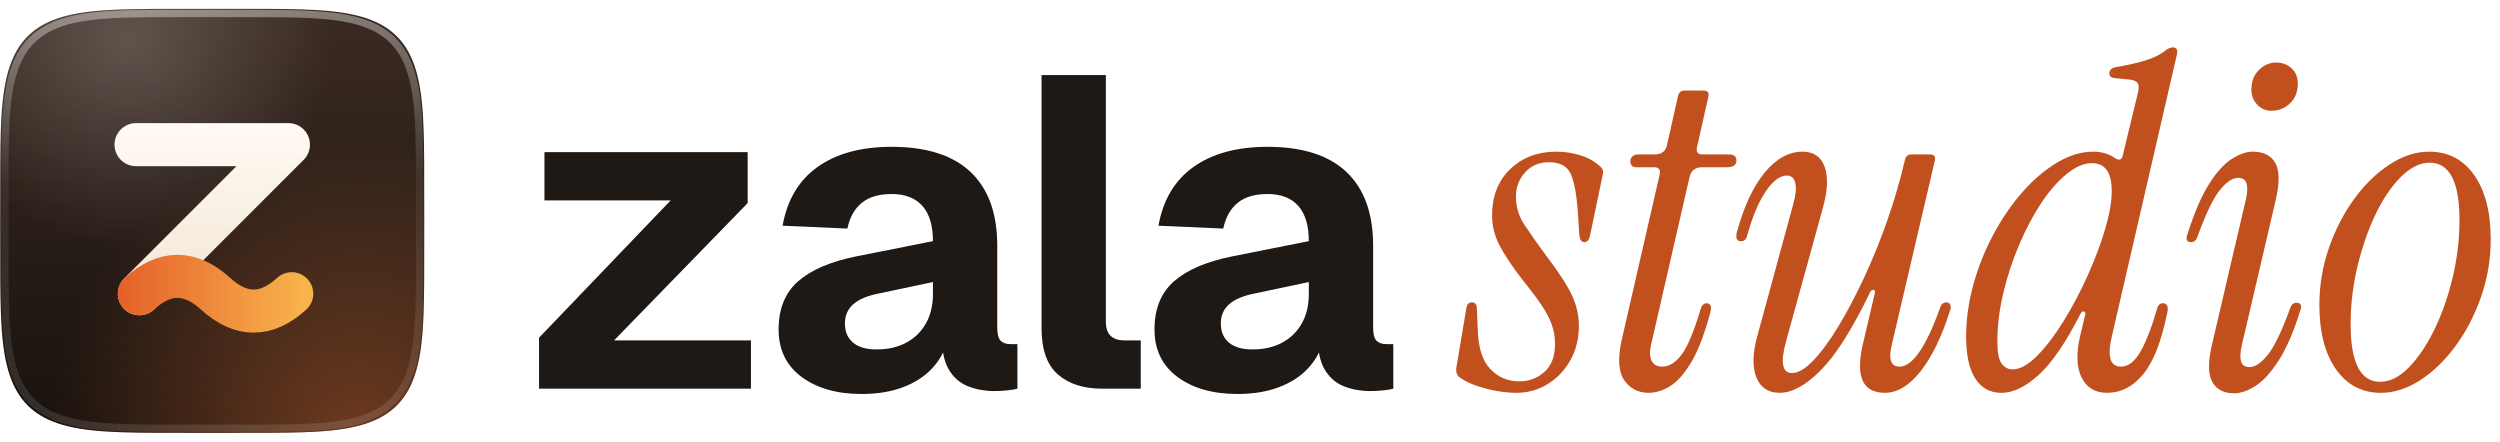
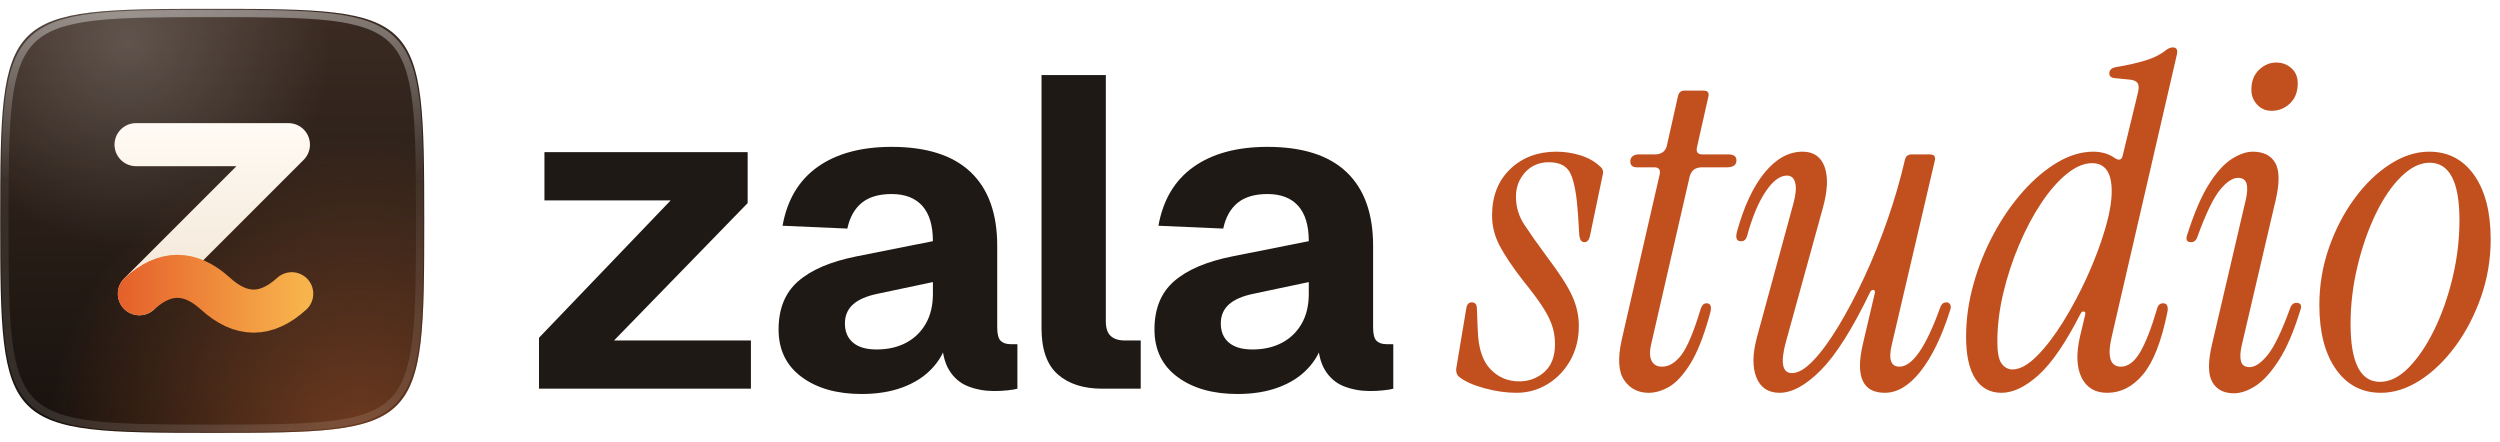
<svg xmlns="http://www.w3.org/2000/svg" viewBox="0 -88 565.9 100" width="566" height="100" role="img" aria-label="Zala Studio">
  <defs>
    <linearGradient id="llake" x1="0" y1="0" x2="0" y2="1">
      <stop offset="0" stop-color="#3B2B22" />
      <stop offset="1" stop-color="#17110D" />
    </linearGradient>
    <radialGradient id="lsheen" cx=".3" cy=".08" r=".8">
      <stop offset="0" stop-color="#fff" stop-opacity=".2" />
      <stop offset=".6" stop-color="#fff" stop-opacity="0" />
    </radialGradient>
    <radialGradient id="lwarm" cx=".85" cy="1.05" r=".75">
      <stop offset="0" stop-color="#F0783A" stop-opacity=".42" />
      <stop offset="1" stop-color="#F0783A" stop-opacity="0" />
    </radialGradient>
    <linearGradient id="lrim" x1="0" y1="0" x2="0" y2="1">
      <stop offset="0" stop-color="#fff" stop-opacity=".38" />
      <stop offset=".4" stop-color="#fff" stop-opacity=".06" />
      <stop offset="1" stop-color="#fff" stop-opacity=".12" />
    </linearGradient>
    <linearGradient id="link" gradientUnits="userSpaceOnUse" x1="0" y1="36" x2="0" y2="92">
      <stop offset="0" stop-color="#FFFAF3" />
      <stop offset="1" stop-color="#F1E4D3" />
    </linearGradient>
    <linearGradient id="lglint" gradientUnits="userSpaceOnUse" x1="36" y1="0" x2="92" y2="0">
      <stop offset="0" stop-color="#E5602A" />
      <stop offset="1" stop-color="#F8B44C" />
    </linearGradient>
  </defs>
  <g transform="translate(0 -86) scale(0.75)">
-     <path d="M128.00,64.00 L127.98,81.53 L127.92,87.12 L127.82,91.18 L127.68,94.47 L127.51,97.29 L127.29,99.76 L127.03,101.99 L126.73,104.01 L126.39,105.87 L126.00,107.58 L125.58,109.18 L125.11,110.67 L124.60,112.06 L124.05,113.36 L123.45,114.59 L122.80,115.74 L122.10,116.83 L121.36,117.85 L120.56,118.81 L119.72,119.72 L118.81,120.56 L117.85,121.36 L116.83,122.10 L115.74,122.80 L114.59,123.45 L113.36,124.05 L112.06,124.60 L110.67,125.11 L109.18,125.58 L107.58,126.00 L105.87,126.39 L104.01,126.73 L101.99,127.03 L99.76,127.29 L97.29,127.51 L94.47,127.68 L91.18,127.82 L87.12,127.92 L81.53,127.98 L64.00,128.00 L46.47,127.98 L40.88,127.92 L36.82,127.82 L33.53,127.68 L30.71,127.51 L28.24,127.29 L26.01,127.03 L23.99,126.73 L22.13,126.39 L20.42,126.00 L18.82,125.58 L17.33,125.11 L15.94,124.60 L14.64,124.05 L13.41,123.45 L12.26,122.80 L11.17,122.10 L10.15,121.36 L9.19,120.56 L8.28,119.72 L7.44,118.81 L6.64,117.85 L5.90,116.83 L5.20,115.74 L4.55,114.59 L3.95,113.36 L3.40,112.06 L2.89,110.67 L2.42,109.18 L2.00,107.58 L1.61,105.87 L1.27,104.01 L0.97,101.99 L0.71,99.76 L0.49,97.29 L0.32,94.47 L0.18,91.18 L0.08,87.12 L0.02,81.53 L0.00,64.00 L0.02,46.47 L0.08,40.88 L0.18,36.82 L0.32,33.53 L0.49,30.71 L0.71,28.24 L0.97,26.01 L1.27,23.99 L1.61,22.13 L2.00,20.42 L2.42,18.82 L2.89,17.33 L3.40,15.94 L3.95,14.64 L4.55,13.41 L5.20,12.26 L5.90,11.17 L6.64,10.15 L7.44,9.19 L8.28,8.28 L9.19,7.44 L10.15,6.64 L11.17,5.90 L12.26,5.20 L13.41,4.55 L14.64,3.95 L15.94,3.40 L17.33,2.89 L18.82,2.42 L20.42,2.00 L22.13,1.61 L23.99,1.27 L26.01,0.97 L28.24,0.71 L30.71,0.49 L33.53,0.32 L36.82,0.18 L40.88,0.08 L46.47,0.02 L64.00,0.00 L81.53,0.02 L87.12,0.08 L91.18,0.18 L94.47,0.32 L97.29,0.49 L99.76,0.71 L101.99,0.97 L104.01,1.27 L105.87,1.61 L107.58,2.00 L109.18,2.42 L110.67,2.89 L112.06,3.40 L113.36,3.95 L114.59,4.55 L115.74,5.20 L116.83,5.90 L117.85,6.64 L118.81,7.44 L119.72,8.28 L120.56,9.19 L121.36,10.15 L122.10,11.17 L122.80,12.26 L123.45,13.41 L124.05,14.64 L124.60,15.94 L125.11,17.33 L125.58,18.82 L126.00,20.42 L126.39,22.13 L126.73,23.99 L127.03,26.01 L127.29,28.24 L127.51,30.71 L127.68,33.53 L127.82,36.82 L127.92,40.88 L127.98,46.47 Z" fill="url(#llake)" />
-     <path d="M128.00,64.00 L127.98,81.53 L127.92,87.12 L127.82,91.18 L127.68,94.47 L127.51,97.29 L127.29,99.76 L127.03,101.99 L126.73,104.01 L126.39,105.87 L126.00,107.58 L125.58,109.18 L125.11,110.67 L124.60,112.06 L124.05,113.36 L123.45,114.59 L122.80,115.74 L122.10,116.83 L121.36,117.85 L120.56,118.81 L119.72,119.72 L118.81,120.56 L117.85,121.36 L116.83,122.10 L115.74,122.80 L114.59,123.45 L113.36,124.05 L112.06,124.60 L110.67,125.11 L109.18,125.58 L107.58,126.00 L105.87,126.39 L104.01,126.73 L101.99,127.03 L99.76,127.29 L97.29,127.51 L94.47,127.68 L91.18,127.82 L87.12,127.92 L81.53,127.98 L64.00,128.00 L46.47,127.98 L40.88,127.92 L36.82,127.82 L33.53,127.68 L30.71,127.51 L28.24,127.29 L26.01,127.03 L23.99,126.73 L22.13,126.39 L20.42,126.00 L18.82,125.58 L17.33,125.11 L15.94,124.60 L14.64,124.05 L13.41,123.45 L12.26,122.80 L11.17,122.10 L10.15,121.36 L9.19,120.56 L8.28,119.72 L7.44,118.81 L6.64,117.85 L5.90,116.83 L5.20,115.74 L4.55,114.59 L3.95,113.36 L3.40,112.06 L2.89,110.67 L2.42,109.18 L2.00,107.58 L1.61,105.87 L1.27,104.01 L0.97,101.99 L0.71,99.76 L0.49,97.29 L0.32,94.47 L0.18,91.18 L0.08,87.12 L0.02,81.53 L0.00,64.00 L0.02,46.47 L0.08,40.88 L0.18,36.82 L0.32,33.53 L0.49,30.71 L0.71,28.24 L0.97,26.01 L1.27,23.99 L1.61,22.13 L2.00,20.42 L2.42,18.82 L2.89,17.33 L3.40,15.94 L3.95,14.64 L4.55,13.41 L5.20,12.26 L5.90,11.17 L6.64,10.15 L7.44,9.19 L8.28,8.28 L9.19,7.44 L10.15,6.64 L11.17,5.90 L12.26,5.20 L13.41,4.55 L14.64,3.95 L15.94,3.40 L17.33,2.89 L18.82,2.42 L20.42,2.00 L22.13,1.61 L23.99,1.27 L26.01,0.97 L28.24,0.71 L30.71,0.49 L33.53,0.32 L36.82,0.18 L40.88,0.08 L46.47,0.02 L64.00,0.00 L81.53,0.02 L87.12,0.08 L91.18,0.18 L94.47,0.32 L97.29,0.49 L99.76,0.71 L101.99,0.97 L104.01,1.27 L105.87,1.61 L107.58,2.00 L109.18,2.42 L110.67,2.89 L112.06,3.40 L113.36,3.95 L114.59,4.55 L115.74,5.20 L116.83,5.90 L117.85,6.64 L118.81,7.44 L119.72,8.28 L120.56,9.19 L121.36,10.15 L122.10,11.17 L122.80,12.26 L123.45,13.41 L124.05,14.64 L124.60,15.94 L125.11,17.33 L125.58,18.82 L126.00,20.42 L126.39,22.13 L126.73,23.99 L127.03,26.01 L127.29,28.24 L127.51,30.71 L127.68,33.53 L127.82,36.82 L127.92,40.88 L127.98,46.47 Z" fill="url(#lwarm)" />
-     <path d="M128.00,64.00 L127.98,81.53 L127.92,87.12 L127.82,91.18 L127.68,94.47 L127.51,97.29 L127.29,99.76 L127.03,101.99 L126.73,104.01 L126.39,105.87 L126.00,107.58 L125.58,109.18 L125.11,110.67 L124.60,112.06 L124.05,113.36 L123.45,114.59 L122.80,115.74 L122.10,116.83 L121.36,117.85 L120.56,118.81 L119.72,119.72 L118.81,120.56 L117.85,121.36 L116.83,122.10 L115.74,122.80 L114.59,123.45 L113.36,124.05 L112.06,124.60 L110.67,125.11 L109.18,125.58 L107.58,126.00 L105.87,126.39 L104.01,126.73 L101.99,127.03 L99.76,127.29 L97.29,127.51 L94.47,127.68 L91.18,127.82 L87.12,127.92 L81.53,127.98 L64.00,128.00 L46.47,127.98 L40.88,127.92 L36.82,127.82 L33.53,127.68 L30.71,127.51 L28.24,127.29 L26.01,127.03 L23.99,126.73 L22.13,126.39 L20.42,126.00 L18.82,125.58 L17.33,125.11 L15.94,124.60 L14.64,124.05 L13.41,123.45 L12.26,122.80 L11.17,122.10 L10.15,121.36 L9.19,120.56 L8.28,119.72 L7.44,118.81 L6.64,117.85 L5.90,116.83 L5.20,115.74 L4.55,114.59 L3.95,113.36 L3.40,112.06 L2.89,110.67 L2.42,109.18 L2.00,107.58 L1.61,105.87 L1.27,104.01 L0.97,101.99 L0.71,99.76 L0.49,97.29 L0.32,94.47 L0.18,91.18 L0.08,87.12 L0.02,81.53 L0.00,64.00 L0.02,46.47 L0.08,40.88 L0.18,36.82 L0.32,33.53 L0.49,30.71 L0.71,28.24 L0.97,26.01 L1.27,23.99 L1.61,22.13 L2.00,20.42 L2.42,18.82 L2.89,17.33 L3.40,15.94 L3.95,14.64 L4.55,13.41 L5.20,12.26 L5.90,11.17 L6.64,10.15 L7.44,9.19 L8.28,8.28 L9.19,7.44 L10.15,6.64 L11.17,5.90 L12.26,5.20 L13.41,4.55 L14.64,3.95 L15.94,3.40 L17.33,2.89 L18.82,2.42 L20.42,2.00 L22.13,1.61 L23.99,1.27 L26.01,0.97 L28.24,0.71 L30.71,0.49 L33.53,0.32 L36.82,0.18 L40.88,0.08 L46.47,0.02 L64.00,0.00 L81.53,0.02 L87.12,0.08 L91.18,0.18 L94.47,0.32 L97.29,0.49 L99.76,0.71 L101.99,0.97 L104.01,1.27 L105.87,1.61 L107.58,2.00 L109.18,2.42 L110.67,2.89 L112.06,3.40 L113.36,3.95 L114.59,4.55 L115.74,5.20 L116.83,5.90 L117.85,6.64 L118.81,7.44 L119.72,8.28 L120.56,9.19 L121.36,10.15 L122.10,11.17 L122.80,12.26 L123.45,13.41 L124.05,14.64 L124.60,15.94 L125.11,17.33 L125.58,18.82 L126.00,20.42 L126.39,22.13 L126.73,23.99 L127.03,26.01 L127.29,28.24 L127.51,30.71 L127.68,33.53 L127.82,36.82 L127.92,40.88 L127.98,46.47 Z" fill="url(#lsheen)" />
-     <path d="M126.60,64.00 L126.58,81.15 L126.52,86.62 L126.43,90.59 L126.29,93.81 L126.12,96.56 L125.90,98.98 L125.65,101.16 L125.36,103.14 L125.02,104.95 L124.65,106.63 L124.23,108.19 L123.78,109.64 L123.28,111.01 L122.73,112.28 L122.15,113.48 L121.51,114.61 L120.83,115.67 L120.10,116.67 L119.33,117.61 L118.50,118.50 L117.61,119.33 L116.67,120.10 L115.67,120.83 L114.61,121.51 L113.48,122.15 L112.28,122.73 L111.01,123.28 L109.64,123.78 L108.19,124.23 L106.63,124.65 L104.95,125.02 L103.14,125.36 L101.16,125.65 L98.98,125.90 L96.56,126.12 L93.81,126.29 L90.59,126.43 L86.62,126.52 L81.15,126.58 L64.00,126.60 L46.85,126.58 L41.38,126.52 L37.41,126.43 L34.19,126.29 L31.44,126.12 L29.02,125.90 L26.84,125.65 L24.86,125.36 L23.05,125.02 L21.37,124.65 L19.81,124.23 L18.36,123.78 L16.99,123.28 L15.72,122.73 L14.52,122.15 L13.39,121.51 L12.33,120.83 L11.33,120.10 L10.39,119.33 L9.50,118.50 L8.67,117.61 L7.90,116.67 L7.17,115.67 L6.49,114.61 L5.85,113.48 L5.27,112.28 L4.72,111.01 L4.22,109.64 L3.77,108.19 L3.35,106.63 L2.98,104.95 L2.64,103.14 L2.35,101.16 L2.10,98.98 L1.88,96.56 L1.71,93.81 L1.57,90.59 L1.48,86.62 L1.42,81.15 L1.40,64.00 L1.42,46.85 L1.48,41.38 L1.57,37.41 L1.71,34.19 L1.88,31.44 L2.10,29.02 L2.35,26.84 L2.64,24.86 L2.98,23.05 L3.35,21.37 L3.77,19.81 L4.22,18.36 L4.72,16.99 L5.27,15.72 L5.85,14.52 L6.49,13.39 L7.17,12.33 L7.90,11.33 L8.67,10.39 L9.50,9.50 L10.39,8.67 L11.33,7.90 L12.33,7.17 L13.39,6.49 L14.52,5.85 L15.72,5.27 L16.99,4.72 L18.36,4.22 L19.81,3.77 L21.37,3.35 L23.05,2.98 L24.86,2.64 L26.84,2.35 L29.02,2.10 L31.44,1.88 L34.19,1.71 L37.41,1.57 L41.38,1.48 L46.85,1.42 L64.00,1.40 L81.15,1.42 L86.62,1.48 L90.59,1.57 L93.81,1.71 L96.56,1.88 L98.98,2.10 L101.16,2.35 L103.14,2.64 L104.95,2.98 L106.63,3.35 L108.19,3.77 L109.64,4.22 L111.01,4.72 L112.28,5.27 L113.48,5.85 L114.61,6.49 L115.67,7.17 L116.67,7.90 L117.61,8.67 L118.50,9.50 L119.33,10.39 L120.10,11.33 L120.83,12.33 L121.51,13.39 L122.15,14.52 L122.73,15.72 L123.28,16.99 L123.78,18.36 L124.23,19.81 L124.65,21.37 L125.02,23.05 L125.36,24.86 L125.65,26.84 L125.90,29.02 L126.12,31.44 L126.29,34.19 L126.43,37.41 L126.52,41.38 L126.58,46.85 Z" fill="none" stroke="url(#lrim)" stroke-width="2.2" />
+     <path d="M128 64C128 127.21 127.21 128 64 128C0.79 128 0 127.21 0 64C0 0.79 0.79 0 64 0C127.21 0 128 0.79 128 64Z" fill="url(#llake)" />
+     <path d="M128 64C128 127.21 127.21 128 64 128C0.79 128 0 127.21 0 64C0 0.79 0.79 0 64 0C127.21 0 128 0.79 128 64Z" fill="url(#lwarm)" />
+     <path d="M128 64C128 127.21 127.21 128 64 128C0.79 128 0 127.21 0 64C0 0.79 0.79 0 64 0C127.21 0 128 0.79 128 64Z" fill="url(#lsheen)" />
+     <path d="M126.6 64C126.6 125.82 125.82 126.6 64 126.6C2.18 126.6 1.4 125.82 1.4 64C1.4 2.18 2.18 1.4 64 1.4C125.82 1.4 126.6 2.18 126.6 64Z" fill="none" stroke="url(#lrim)" stroke-width="2.2" />
    <g fill="none" stroke-linecap="round" stroke-linejoin="round" stroke-width="13">
      <path d="M41 41H87L42 86" stroke="url(#link)" />
      <path d="M42 86c7.7-7 15.3-7 23 0s15.3 7 23 0" stroke="url(#lglint)" />
    </g>
  </g>
  <g transform="translate(117.0 0)">
-     <path d="M4.988 0.0V-11.536L34.792 -42.632H6.212V-53.56H52.224V-42.024L21.972 -10.928H52.968V0.0Z M78.024 1.2Q69.656 1.2 64.442 -2.656Q59.228 -6.512 59.228 -13.424Q59.228 -20.448 63.648 -24.32Q68.068 -28.192 76.824 -29.96L94.168 -33.404Q94.168 -38.704 91.774 -41.388Q89.38 -44.072 84.816 -44.072Q80.492 -44.072 78.048 -42.07Q75.604 -40.068 74.796 -36.252L60.128 -36.896Q61.684 -45.684 68.078 -50.222Q74.472 -54.76 84.816 -54.76Q96.696 -54.76 102.712 -49.038Q108.728 -43.316 108.728 -32.376V-13.892Q108.728 -11.644 109.49 -10.866Q110.252 -10.088 111.752 -10.088H113.292V0.0Q112.612 0.212 111.096 0.374Q109.58 0.536 108.076 0.536Q104.868 0.536 102.142 -0.53Q99.416 -1.596 97.8 -4.27Q96.184 -6.944 96.184 -11.784L97.408 -10.8Q96.484 -7.232 93.896 -4.51Q91.308 -1.788 87.28 -0.294Q83.252 1.2 78.024 1.2ZM81.4 -8.888Q85.244 -8.888 88.098 -10.406Q90.952 -11.924 92.56 -14.746Q94.168 -17.568 94.168 -21.464V-24.144L81.672 -21.504Q77.896 -20.728 76.07 -19.07Q74.244 -17.412 74.244 -14.784Q74.244 -11.98 76.082 -10.434Q77.92 -8.888 81.4 -8.888Z M132.516 0.0Q126.124 0.0 122.44 -3.24Q118.756 -6.48 118.756 -13.696V-71.0H133.316V-15.236Q133.316 -12.964 134.418 -11.946Q135.52 -10.928 137.568 -10.928H141.216V0.0Z M163.124 1.2Q154.756 1.2 149.542 -2.656Q144.328 -6.512 144.328 -13.424Q144.328 -20.448 148.748 -24.32Q153.168 -28.192 161.924 -29.96L179.268 -33.404Q179.268 -38.704 176.874 -41.388Q174.48 -44.072 169.916 -44.072Q165.592 -44.072 163.148 -42.07Q160.704 -40.068 159.896 -36.252L145.228 -36.896Q146.784 -45.684 153.178 -50.222Q159.572 -54.76 169.916 -54.76Q181.796 -54.76 187.812 -49.038Q193.828 -43.316 193.828 -32.376V-13.892Q193.828 -11.644 194.59 -10.866Q195.352 -10.088 196.852 -10.088H198.392V0.0Q197.712 0.212 196.196 0.374Q194.68 0.536 193.176 0.536Q189.968 0.536 187.242 -0.53Q184.516 -1.596 182.9 -4.27Q181.284 -6.944 181.284 -11.784L182.508 -10.8Q181.584 -7.232 178.996 -4.51Q176.408 -1.788 172.38 -0.294Q168.352 1.2 163.124 1.2ZM166.5 -8.888Q170.344 -8.888 173.198 -10.406Q176.052 -11.924 177.66 -14.746Q179.268 -17.568 179.268 -21.464V-24.144L166.772 -21.504Q162.996 -20.728 161.17 -19.07Q159.344 -17.412 159.344 -14.784Q159.344 -11.98 161.182 -10.434Q163.02 -8.888 166.5 -8.888Z" fill="#1F1915" />
-     <path d="M226.264 0.936Q222.832 0.936 219.036 -0.104Q215.24 -1.144 213.264 -2.704Q212.536 -3.328 212.64 -4.576L214.928 -18.2Q215.136 -19.552 216.176 -19.552Q217.32 -19.552 217.32 -18.096L217.528 -13.104Q217.736 -7.176 220.388 -4.42Q223.04 -1.664 226.888 -1.664Q230.216 -1.664 232.608 -3.796Q235.0 -5.928 235.0 -10.088Q235.0 -12.48 234.272 -14.508Q233.544 -16.536 231.984 -18.876Q230.424 -21.216 227.72 -24.544Q224.184 -29.12 222.468 -32.396Q220.752 -35.672 220.752 -39.208Q220.752 -45.76 224.86 -49.712Q228.968 -53.664 235.312 -53.664Q238.12 -53.664 240.772 -52.832Q243.424 -52.0 245.192 -50.336Q246.128 -49.608 245.816 -48.464L242.904 -34.528Q242.592 -33.176 241.656 -33.176Q240.72 -33.176 240.512 -34.632L240.2 -39.624Q239.784 -45.864 238.588 -48.568Q237.392 -51.272 233.648 -51.272Q230.32 -51.272 228.24 -48.984Q226.16 -46.696 226.16 -43.472Q226.16 -40.04 228.032 -37.18Q229.904 -34.32 233.128 -29.952Q237.392 -24.336 238.9 -21.008Q240.408 -17.68 240.408 -14.248Q240.408 -9.88 238.484 -6.448Q236.56 -3.016 233.336 -1.04Q230.112 0.936 226.264 0.936Z M256.216 0.936Q252.68 0.936 250.704 -1.872Q248.728 -4.68 250.08 -10.92L258.712 -48.568Q259.024 -50.128 257.464 -50.128H253.512Q252.056 -50.128 252.056 -51.48Q252.056 -52.208 252.576 -52.624Q253.096 -53.04 253.824 -53.04H257.568Q259.96 -53.04 260.376 -55.224L262.872 -66.352Q263.184 -67.496 264.328 -67.496H268.592Q270.048 -67.496 269.736 -66.144L267.136 -54.6Q266.824 -53.04 268.384 -53.04H274.312Q276.08 -53.04 276.08 -51.688Q276.08 -50.128 273.896 -50.128H268.28Q265.992 -50.128 265.472 -47.944L256.736 -9.88Q256.216 -7.592 256.892 -6.292Q257.568 -4.992 259.232 -4.992Q261.624 -4.992 263.652 -7.696Q265.68 -10.4 267.968 -17.992Q268.384 -19.344 269.32 -19.344Q270.048 -19.344 270.256 -18.72Q270.464 -18.096 269.944 -16.432Q267.968 -9.36 265.628 -5.616Q263.288 -1.872 260.896 -0.468Q258.504 0.936 256.216 0.936Z M285.856 0.936Q282.008 0.936 280.604 -2.548Q279.2 -6.032 280.76 -11.752L288.976 -41.912Q289.808 -44.928 289.392 -46.592Q288.976 -48.256 287.52 -48.256Q285.128 -48.256 282.684 -44.616Q280.24 -40.976 278.472 -34.528Q278.16 -33.384 277.12 -33.384Q275.664 -33.384 276.184 -35.464Q278.576 -44.2 282.476 -48.932Q286.376 -53.664 291.056 -53.664Q294.8 -53.664 296.048 -50.232Q297.296 -46.8 295.632 -40.872L287.312 -10.712Q285.336 -3.536 288.664 -3.536Q290.744 -3.536 293.448 -6.344Q296.152 -9.152 299.116 -14.04Q302.08 -18.928 304.992 -25.168Q307.904 -31.408 310.296 -38.272Q312.688 -45.136 314.248 -51.896Q314.56 -53.04 315.704 -53.04H319.864Q321.32 -53.04 321.008 -51.688L311.232 -9.88Q310.088 -4.992 313 -4.992Q317.368 -4.992 322.152 -18.2Q322.568 -19.552 323.608 -19.552Q324.232 -19.552 324.492 -19.032Q324.752 -18.512 324.44 -17.68Q321.632 -8.84 317.784 -3.952Q313.936 0.936 309.672 0.936Q302.184 0.936 304.68 -9.984L307.384 -21.528Q307.592 -22.256 307.124 -22.36Q306.656 -22.464 306.344 -21.84Q300.312 -9.36 295.216 -4.212Q290.12 0.936 285.856 0.936Z M336.088 0.936Q332.24 0.936 330.16 -2.288Q328.08 -5.512 328.08 -11.752Q328.08 -17.68 329.744 -23.66Q331.408 -29.64 334.32 -35.048Q337.232 -40.456 340.924 -44.616Q344.616 -48.776 348.724 -51.22Q352.832 -53.664 356.888 -53.664Q359.696 -53.664 361.776 -52.208Q363.232 -51.272 363.544 -52.832L366.872 -66.56Q367.392 -68.432 366.924 -69.16Q366.456 -69.888 365 -69.992L361.88 -70.304Q360.32 -70.408 360.528 -71.656Q360.736 -72.592 361.984 -72.8Q365.728 -73.424 368.64 -74.308Q371.552 -75.192 373.32 -76.648Q374.152 -77.272 374.88 -77.272Q376.128 -77.272 375.816 -75.712L361.048 -11.752Q359.488 -4.992 363.128 -4.992Q365.52 -4.992 367.444 -8.216Q369.368 -11.44 371.344 -18.2Q371.656 -19.344 372.696 -19.344Q373.424 -19.344 373.632 -18.72Q373.84 -18.096 373.632 -17.264Q371.656 -7.488 368.172 -3.276Q364.688 0.936 360.008 0.936Q355.952 0.936 354.236 -2.496Q352.52 -5.928 353.872 -11.856L355.016 -16.64Q355.224 -17.368 354.756 -17.472Q354.288 -17.576 353.976 -16.952Q348.984 -7.176 344.512 -3.12Q340.04 0.936 336.088 0.936ZM338.584 -4.368Q341.08 -4.368 344.096 -7.384Q347.112 -10.4 350.076 -15.184Q353.04 -19.968 355.536 -25.48Q358.032 -30.992 359.54 -36.088Q361.048 -41.184 361.048 -44.72Q361.048 -51.064 356.576 -51.064Q353.872 -51.064 350.856 -48.62Q347.84 -46.176 345.084 -42.016Q342.328 -37.856 340.092 -32.604Q337.856 -27.352 336.504 -21.684Q335.152 -16.016 335.152 -10.608Q335.152 -6.968 336.14 -5.668Q337.128 -4.368 338.584 -4.368Z M397.24 -62.92Q395.264 -62.92 393.964 -64.324Q392.664 -65.728 392.664 -67.704Q392.664 -70.512 394.38 -72.176Q396.096 -73.84 398.28 -73.84Q400.36 -73.84 401.764 -72.54Q403.168 -71.24 403.168 -69.16Q403.168 -66.248 401.4 -64.584Q399.632 -62.92 397.24 -62.92ZM388.712 1.04Q385.28 1.04 383.824 -1.508Q382.368 -4.056 383.72 -9.88L391.416 -42.848Q391.936 -45.136 391.572 -46.436Q391.208 -47.736 389.648 -47.736Q387.776 -47.736 385.54 -44.98Q383.304 -42.224 380.496 -34.528Q380.08 -33.176 379.04 -33.176Q377.48 -33.176 378.208 -35.048Q380.496 -42.224 383.044 -46.28Q385.592 -50.336 388.192 -52.0Q390.792 -53.664 392.976 -53.664Q396.616 -53.664 398.072 -51.116Q399.528 -48.568 398.176 -42.744L390.48 -9.776Q389.96 -7.488 390.324 -6.188Q390.688 -4.888 392.248 -4.888Q394.12 -4.888 396.356 -7.644Q398.592 -10.4 401.4 -18.096Q401.816 -19.448 402.856 -19.448Q404.416 -19.448 403.688 -17.576Q401.504 -10.504 398.852 -6.396Q396.2 -2.288 393.6 -0.624Q391 1.04 388.712 1.04Z M421.992 0.936Q415.544 0.936 411.8 -4.42Q408.056 -9.776 408.056 -18.928Q408.056 -25.688 410.24 -31.928Q412.424 -38.168 416.012 -43.056Q419.6 -47.944 424.02 -50.804Q428.44 -53.664 432.912 -53.664Q439.36 -53.664 443.104 -48.36Q446.848 -43.056 446.848 -33.8Q446.848 -27.04 444.664 -20.8Q442.48 -14.56 438.892 -9.672Q435.304 -4.784 430.884 -1.924Q426.464 0.936 421.992 0.936ZM421.784 -1.56Q425.112 -1.56 428.284 -4.784Q431.456 -8.008 434.056 -13.312Q436.656 -18.616 438.216 -25.116Q439.776 -31.616 439.776 -38.168Q439.776 -51.168 433.016 -51.168Q429.792 -51.168 426.568 -47.996Q423.344 -44.824 420.796 -39.52Q418.248 -34.216 416.688 -27.716Q415.128 -21.216 415.128 -14.664Q415.128 -1.56 421.784 -1.56Z" fill="#C2501F" />
+     <path d="M4.98 0.0V-11.53L34.79 -42.63H6.21V-53.55H52.22V-42.02L21.97 -10.92H52.96V0.0Z M78.02 1.20Q69.65 1.20 64.44 -2.65Q59.22 -6.51 59.22 -13.42Q59.22 -20.44 63.64 -24.31Q68.06 -28.19 76.82 -29.95L94.16 -33.40Q94.16 -38.70 91.77 -41.38Q89.37 -44.07 84.81 -44.07Q80.49 -44.07 78.04 -42.07Q75.60 -40.06 74.79 -36.25L60.12 -36.89Q61.68 -45.68 68.07 -50.22Q74.47 -54.75 84.81 -54.75Q96.69 -54.75 102.71 -49.03Q108.72 -43.31 108.72 -32.37V-13.89Q108.72 -11.64 109.48 -10.86Q110.25 -10.08 111.75 -10.08H113.29V0.0Q112.61 0.21 111.09 0.37Q109.57 0.53 108.07 0.53Q104.86 0.53 102.14 -0.53Q99.41 -1.59 97.79 -4.27Q96.18 -6.94 96.18 -11.78L97.40 -10.8Q96.48 -7.23 93.89 -4.51Q91.30 -1.78 87.27 -0.29Q83.25 1.20 78.02 1.20ZM81.39 -8.88Q85.24 -8.88 88.09 -10.40Q90.95 -11.92 92.56 -14.74Q94.16 -17.56 94.16 -21.46V-24.14L81.67 -21.50Q77.89 -20.72 76.06 -19.07Q74.24 -17.41 74.24 -14.78Q74.24 -11.97 76.08 -10.43Q77.91 -8.88 81.39 -8.88Z M132.51 0.0Q126.12 0.0 122.44 -3.23Q118.75 -6.47 118.75 -13.69V-71.0H133.31V-15.23Q133.31 -12.96 134.41 -11.94Q135.51 -10.92 137.56 -10.92H141.21V0.0Z M163.12 1.20Q154.75 1.20 149.54 -2.65Q144.32 -6.51 144.32 -13.42Q144.32 -20.44 148.74 -24.31Q153.16 -28.19 161.92 -29.95L179.26 -33.40Q179.26 -38.70 176.87 -41.38Q174.47 -44.07 169.91 -44.07Q165.59 -44.07 163.14 -42.07Q160.70 -40.06 159.89 -36.25L145.22 -36.89Q146.78 -45.68 153.17 -50.22Q159.57 -54.75 169.91 -54.75Q181.79 -54.75 187.81 -49.03Q193.82 -43.31 193.82 -32.37V-13.89Q193.82 -11.64 194.58 -10.86Q195.35 -10.08 196.85 -10.08H198.39V0.0Q197.71 0.21 196.19 0.37Q194.67 0.53 193.17 0.53Q189.96 0.53 187.24 -0.53Q184.51 -1.59 182.89 -4.27Q181.28 -6.94 181.28 -11.78L182.50 -10.8Q181.58 -7.23 178.99 -4.51Q176.40 -1.78 172.37 -0.29Q168.35 1.20 163.12 1.20ZM166.49 -8.88Q170.34 -8.88 173.19 -10.40Q176.05 -11.92 177.66 -14.74Q179.26 -17.56 179.26 -21.46V-24.14L166.77 -21.50Q162.99 -20.72 161.16 -19.07Q159.34 -17.41 159.34 -14.78Q159.34 -11.97 161.18 -10.43Q163.01 -8.88 166.49 -8.88Z" fill="#1F1915" />
+     <path d="M226.26 0.93Q222.83 0.93 219.03 -0.10Q215.23 -1.14 213.26 -2.70Q212.53 -3.32 212.64 -4.57L214.92 -18.2Q215.13 -19.55 216.17 -19.55Q217.32 -19.55 217.32 -18.09L217.52 -13.10Q217.73 -7.17 220.38 -4.42Q223.04 -1.66 226.88 -1.66Q230.21 -1.66 232.60 -3.79Q235.0 -5.92 235.0 -10.08Q235.0 -12.47 234.27 -14.50Q233.54 -16.53 231.98 -18.87Q230.42 -21.21 227.72 -24.54Q224.18 -29.11 222.46 -32.39Q220.75 -35.67 220.75 -39.20Q220.75 -45.76 224.85 -49.71Q228.96 -53.66 235.31 -53.66Q238.11 -53.66 240.77 -52.83Q243.42 -52.0 245.19 -50.33Q246.12 -49.60 245.81 -48.46L242.90 -34.52Q242.59 -33.17 241.65 -33.17Q240.72 -33.17 240.51 -34.63L240.2 -39.62Q239.78 -45.86 238.58 -48.56Q237.39 -51.27 233.64 -51.27Q230.32 -51.27 228.24 -48.98Q226.16 -46.69 226.16 -43.47Q226.16 -40.04 228.03 -37.18Q229.90 -34.32 233.12 -29.95Q237.39 -24.33 238.89 -21.00Q240.40 -17.68 240.40 -14.24Q240.40 -9.87 238.48 -6.44Q236.56 -3.01 233.33 -1.04Q230.11 0.93 226.26 0.93Z M256.21 0.93Q252.67 0.93 250.70 -1.87Q248.72 -4.68 250.07 -10.92L258.71 -48.56Q259.02 -50.12 257.46 -50.12H253.51Q252.05 -50.12 252.05 -51.48Q252.05 -52.20 252.57 -52.62Q253.09 -53.04 253.82 -53.04H257.56Q259.96 -53.04 260.37 -55.22L262.87 -66.35Q263.18 -67.49 264.32 -67.49H268.59Q270.04 -67.49 269.73 -66.14L267.13 -54.59Q266.82 -53.04 268.38 -53.04H274.31Q276.08 -53.04 276.08 -51.68Q276.08 -50.12 273.89 -50.12H268.28Q265.99 -50.12 265.47 -47.94L256.73 -9.87Q256.21 -7.59 256.89 -6.29Q257.56 -4.99 259.23 -4.99Q261.62 -4.99 263.65 -7.69Q265.67 -10.4 267.96 -17.99Q268.38 -19.34 269.32 -19.34Q270.04 -19.34 270.25 -18.72Q270.46 -18.09 269.94 -16.43Q267.96 -9.36 265.62 -5.61Q263.28 -1.87 260.89 -0.46Q258.50 0.93 256.21 0.93Z M285.85 0.93Q282.00 0.93 280.60 -2.54Q279.19 -6.03 280.75 -11.75L288.97 -41.91Q289.80 -44.92 289.39 -46.59Q288.97 -48.25 287.52 -48.25Q285.12 -48.25 282.68 -44.61Q280.23 -40.97 278.47 -34.52Q278.15 -33.38 277.11 -33.38Q275.66 -33.38 276.18 -35.46Q278.57 -44.19 282.47 -48.93Q286.37 -53.66 291.05 -53.66Q294.79 -53.66 296.04 -50.23Q297.29 -46.8 295.63 -40.87L287.31 -10.71Q285.33 -3.53 288.66 -3.53Q290.74 -3.53 293.44 -6.34Q296.15 -9.15 299.11 -14.04Q302.07 -18.92 304.99 -25.16Q307.90 -31.40 310.29 -38.27Q312.68 -45.13 314.24 -51.89Q314.55 -53.04 315.70 -53.04H319.86Q321.31 -53.04 321.00 -51.68L311.23 -9.87Q310.08 -4.99 312.99 -4.99Q317.36 -4.99 322.15 -18.2Q322.56 -19.55 323.60 -19.55Q324.23 -19.55 324.49 -19.03Q324.75 -18.51 324.43 -17.68Q321.63 -8.84 317.78 -3.95Q313.93 0.93 309.67 0.93Q302.18 0.93 304.67 -9.98L307.38 -21.52Q307.59 -22.25 307.12 -22.36Q306.65 -22.46 306.34 -21.84Q300.31 -9.36 295.21 -4.21Q290.11 0.93 285.85 0.93Z M336.08 0.93Q332.23 0.93 330.15 -2.28Q328.07 -5.51 328.07 -11.75Q328.07 -17.68 329.74 -23.65Q331.40 -29.63 334.31 -35.04Q337.23 -40.45 340.92 -44.61Q344.61 -48.77 348.72 -51.22Q352.83 -53.66 356.88 -53.66Q359.69 -53.66 361.77 -52.20Q363.23 -51.27 363.54 -52.83L366.87 -66.56Q367.39 -68.43 366.92 -69.16Q366.45 -69.88 364.99 -69.99L361.87 -70.30Q360.31 -70.40 360.52 -71.65Q360.73 -72.59 361.98 -72.8Q365.72 -73.42 368.64 -74.30Q371.55 -75.19 373.31 -76.64Q374.15 -77.27 374.87 -77.27Q376.12 -77.27 375.81 -75.71L361.04 -11.75Q359.48 -4.99 363.12 -4.99Q365.52 -4.99 367.44 -8.21Q369.36 -11.44 371.34 -18.2Q371.65 -19.34 372.69 -19.34Q373.42 -19.34 373.63 -18.72Q373.83 -18.09 373.63 -17.26Q371.65 -7.48 368.17 -3.27Q364.68 0.93 360.00 0.93Q355.95 0.93 354.23 -2.49Q352.51 -5.92 353.87 -11.85L355.01 -16.64Q355.22 -17.36 354.75 -17.47Q354.28 -17.57 353.97 -16.95Q348.98 -7.17 344.51 -3.11Q340.03 0.93 336.08 0.93ZM338.58 -4.36Q341.07 -4.36 344.09 -7.38Q347.11 -10.4 350.07 -15.18Q353.03 -19.96 355.53 -25.47Q358.03 -30.99 359.53 -36.08Q361.04 -41.18 361.04 -44.72Q361.04 -51.06 356.57 -51.06Q353.87 -51.06 350.85 -48.62Q347.84 -46.17 345.08 -42.01Q342.32 -37.85 340.09 -32.60Q337.85 -27.35 336.50 -21.68Q335.15 -16.01 335.15 -10.60Q335.15 -6.96 336.13 -5.66Q337.12 -4.36 338.58 -4.36Z M397.23 -62.91Q395.26 -62.91 393.96 -64.32Q392.66 -65.72 392.66 -67.70Q392.66 -70.51 394.37 -72.17Q396.09 -73.84 398.28 -73.84Q400.35 -73.84 401.76 -72.53Q403.16 -71.24 403.16 -69.16Q403.16 -66.24 401.4 -64.58Q399.63 -62.91 397.23 -62.91ZM388.71 1.04Q385.28 1.04 383.82 -1.50Q382.36 -4.05 383.71 -9.87L391.41 -42.84Q391.93 -45.13 391.57 -46.43Q391.20 -47.73 389.64 -47.73Q387.77 -47.73 385.53 -44.98Q383.30 -42.22 380.49 -34.52Q380.07 -33.17 379.03 -33.17Q377.47 -33.17 378.20 -35.04Q380.49 -42.22 383.04 -46.28Q385.59 -50.33 388.19 -52.0Q390.79 -53.66 392.97 -53.66Q396.61 -53.66 398.07 -51.11Q399.52 -48.56 398.17 -42.74L390.47 -9.77Q389.95 -7.48 390.32 -6.18Q390.68 -4.88 392.24 -4.88Q394.11 -4.88 396.35 -7.64Q398.59 -10.4 401.39 -18.09Q401.81 -19.44 402.85 -19.44Q404.41 -19.44 403.68 -17.57Q401.50 -10.50 398.85 -6.39Q396.19 -2.28 393.59 -0.62Q390.99 1.04 388.71 1.04Z M421.99 0.93Q415.54 0.93 411.79 -4.42Q408.05 -9.77 408.05 -18.92Q408.05 -25.68 410.23 -31.92Q412.42 -38.16 416.01 -43.05Q419.59 -47.94 424.02 -50.80Q428.43 -53.66 432.91 -53.66Q439.35 -53.66 443.10 -48.36Q446.84 -43.05 446.84 -33.8Q446.84 -27.04 444.66 -20.79Q442.47 -14.55 438.89 -9.67Q435.30 -4.78 430.88 -1.92Q426.46 0.93 421.99 0.93ZM421.78 -1.55Q425.11 -1.55 428.28 -4.78Q431.45 -8.00 434.05 -13.31Q436.65 -18.61 438.21 -25.11Q439.77 -31.61 439.77 -38.16Q439.77 -51.16 433.01 -51.16Q429.79 -51.16 426.56 -47.99Q423.34 -44.82 420.79 -39.51Q418.24 -34.21 416.68 -27.71Q415.12 -21.21 415.12 -14.66Q415.12 -1.55 421.78 -1.55Z" fill="#C2501F" />
  </g>
</svg>
